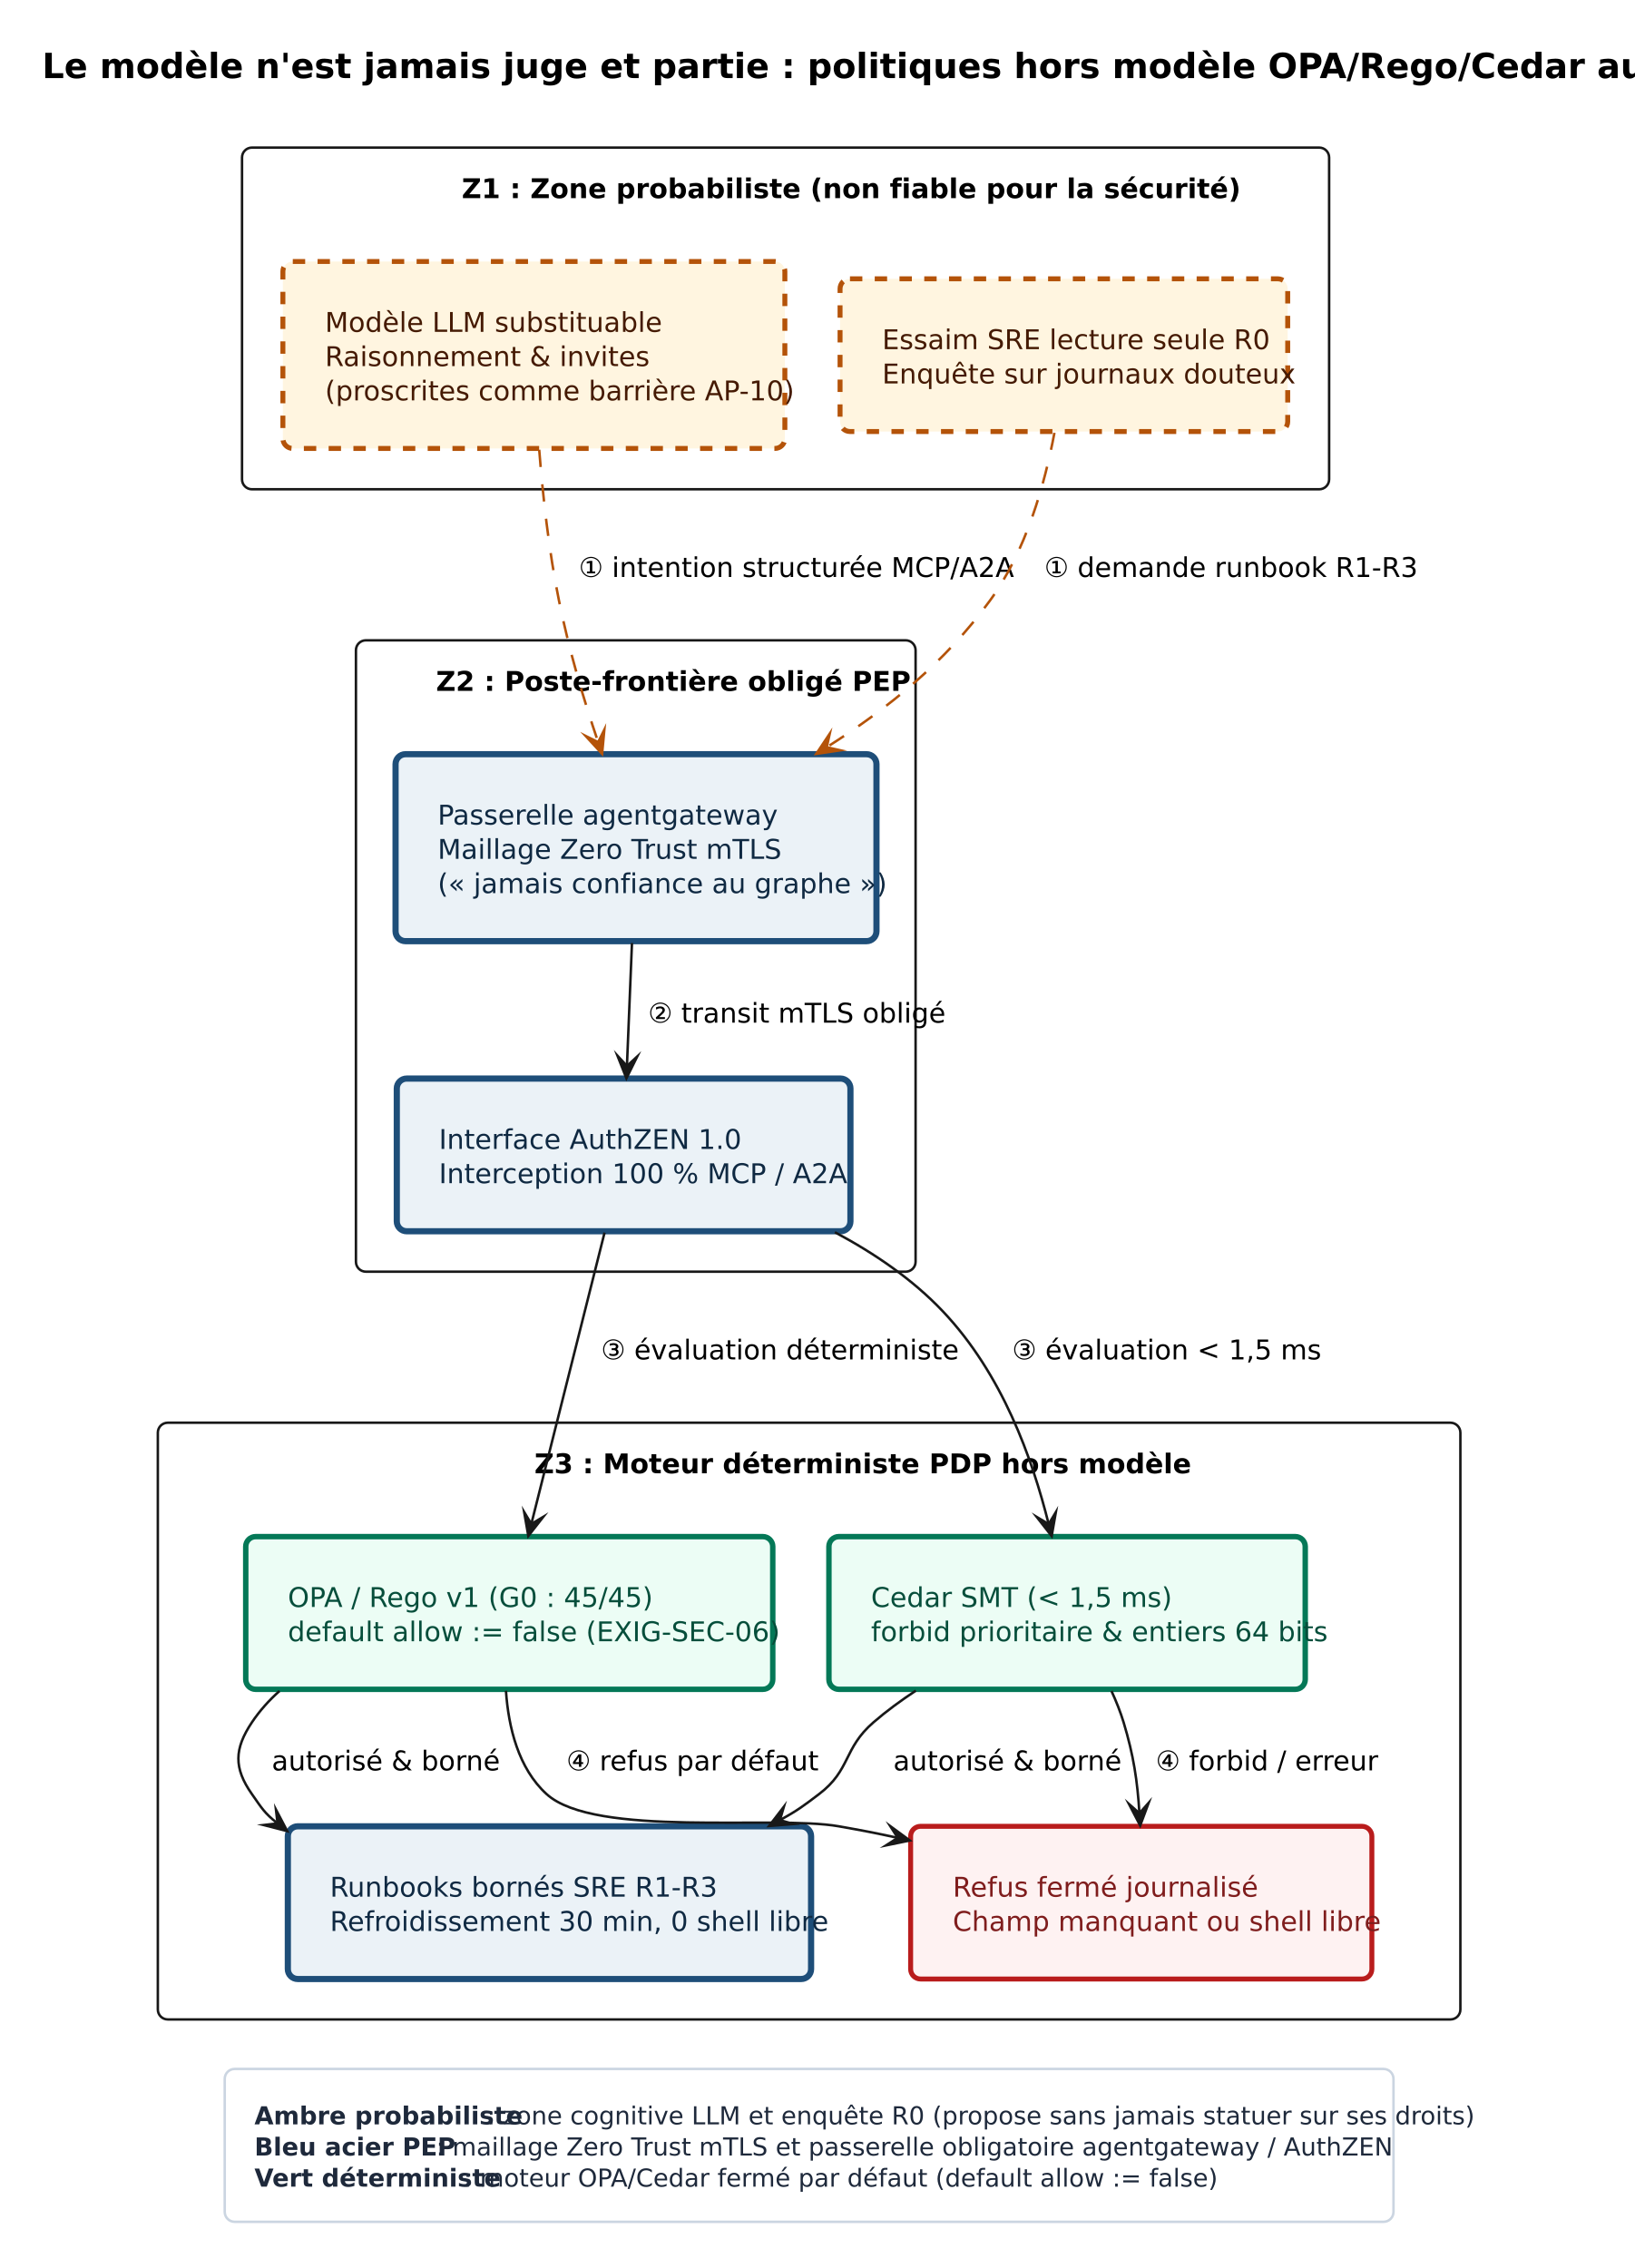
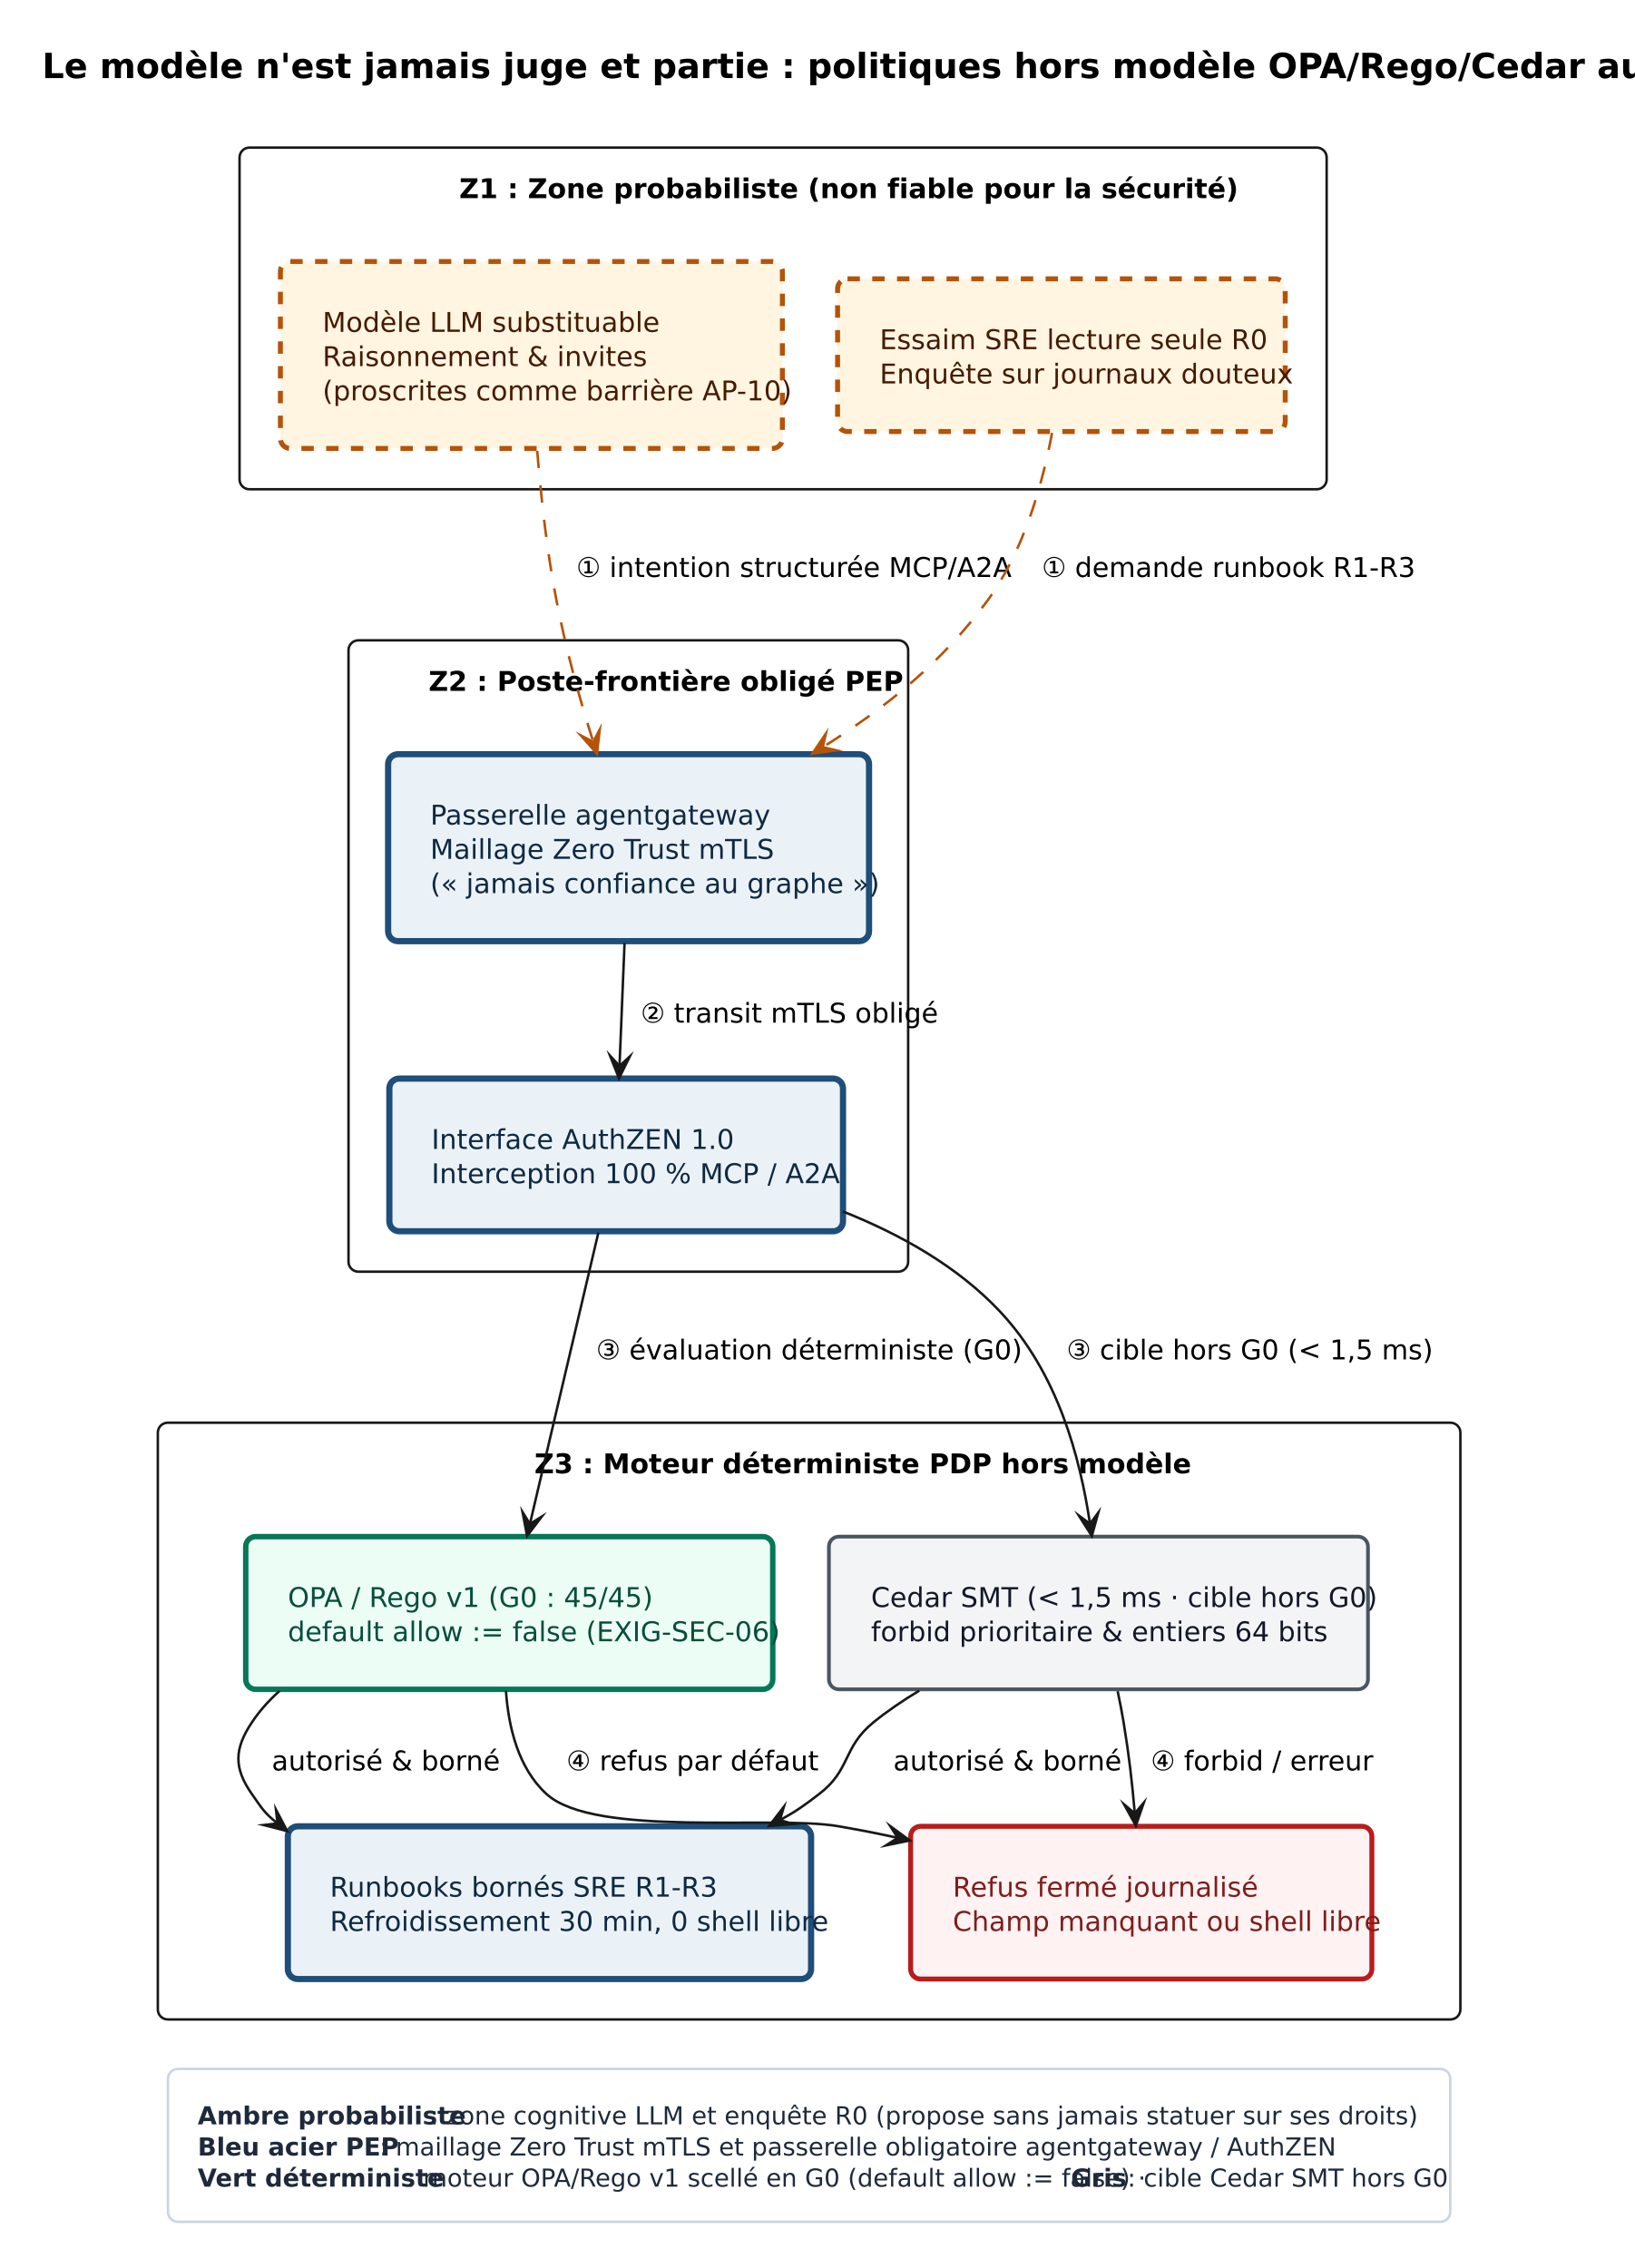
<svg xmlns="http://www.w3.org/2000/svg" version="1.1" data-diagram-type="DESCRIPTION" style="width:660px;height:916px;background:#FFFFFF;" width="660px" height="916px" viewBox="0 0 660 916" zoomAndPan="magnify" preserveAspectRatio="none" contentStyleType="text/css">
  <defs />
  <g font-family="sans-serif" lengthAdjust="spacing">
    <g class="title" data-source-line="60">
      <text x="17" y="31.533" fill="#000" font-size="14" textLength="619.473" font-weight="700" font-family="'DejaVu Sans'">Le modèle n'est jamais juge et partie : politiques hors modèle OPA/Rego/Cedar au poste PEP</text>
    </g>
    <g class="cluster" data-qualified-name="Z1 . Zone probabiliste .non fiable pour la s.curit.." id="ent0001" data-source-line="61">
-       <rect x="97.736" y="59.609" width="439" height="138" fill="none" style="stroke:#181818;stroke-width:1;" rx="4" ry="4" />
-       <text x="186.445" y="80.028" fill="#000" font-size="11" textLength="261.583" font-weight="700" font-family="'DejaVu Sans'">Z1 : Zone probabiliste (non fiable pour la sécurité)</text>
+       <rect x="96.736" y="59.609" width="439" height="138" fill="none" style="stroke:#181818;stroke-width:1;" rx="4" ry="4" />
+       <text x="185.445" y="80.028" fill="#000" font-size="11" textLength="261.583" font-weight="700" font-family="'DejaVu Sans'">Z1 : Zone probabiliste (non fiable pour la sécurité)</text>
    </g>
    <g class="cluster" data-qualified-name="Z2 . Poste-fronti.re oblig. PEP" id="ent0004" data-source-line="65">
-       <rect x="143.736" y="258.609" width="226" height="255" fill="none" style="stroke:#181818;stroke-width:1;" rx="4" ry="4" />
-       <text x="176.057" y="279.028" fill="#000" font-size="11" textLength="161.358" font-weight="700" font-family="'DejaVu Sans'">Z2 : Poste-frontière obligé PEP</text>
+       <rect x="140.736" y="258.609" width="226" height="255" fill="none" style="stroke:#181818;stroke-width:1;" rx="4" ry="4" />
+       <text x="173.057" y="279.028" fill="#000" font-size="11" textLength="161.358" font-weight="700" font-family="'DejaVu Sans'">Z2 : Poste-frontière obligé PEP</text>
    </g>
    <g class="cluster" data-qualified-name="Z3 . Moteur d.terministe PDP hors mod.le" id="ent0007" data-source-line="69">
      <rect x="63.736" y="574.609" width="526" height="241" fill="none" style="stroke:#181818;stroke-width:1;" rx="4" ry="4" />
      <text x="215.799" y="595.028" fill="#000" font-size="11" textLength="221.875" font-weight="700" font-family="'DejaVu Sans'">Z3 : Moteur déterministe PDP hors modèle</text>
    </g>
    <g class="entity" data-qualified-name="Z1 . Zone probabiliste .non fiable pour la s.curit...LLM" id="ent0002" data-source-line="62">
-       <rect x="114.236" y="105.609" width="202.711" height="75.508" fill="#FFF5E0" style="stroke:#B45309;stroke-width:2;stroke-dasharray:5,5;" rx="4" ry="4" />
-       <text x="131.236" y="134.028" fill="#451A03" font-size="11" textLength="122.294" font-family="'DejaVu Sans'">Modèle LLM substituable</text>
-       <text x="131.236" y="147.864" fill="#451A03" font-size="11" textLength="115.559" font-family="'DejaVu Sans'">Raisonnement &amp; invites</text>
-       <text x="131.236" y="161.7" fill="#451A03" font-size="11" textLength="168.711" font-family="'DejaVu Sans'">(proscrites comme barrière AP-10)</text>
+       <rect x="113.236" y="105.609" width="202.711" height="75.508" fill="#FFF5E0" style="stroke:#B45309;stroke-width:2;stroke-dasharray:5,5;" rx="4" ry="4" />
+       <text x="130.236" y="134.028" fill="#451A03" font-size="11" textLength="122.294" font-family="'DejaVu Sans'">Modèle LLM substituable</text>
+       <text x="130.236" y="147.864" fill="#451A03" font-size="11" textLength="115.559" font-family="'DejaVu Sans'">Raisonnement &amp; invites</text>
+       <text x="130.236" y="161.7" fill="#451A03" font-size="11" textLength="168.711" font-family="'DejaVu Sans'">(proscrites comme barrière AP-10)</text>
    </g>
    <g class="entity" data-qualified-name="Z1 . Zone probabiliste .non fiable pour la s.curit...SRE_R0" id="ent0003" data-source-line="63">
-       <rect x="339.236" y="112.609" width="180.771" height="61.672" fill="#FFF5E0" style="stroke:#B45309;stroke-width:2;stroke-dasharray:5,5;" rx="4" ry="4" />
-       <text x="356.236" y="141.028" fill="#451A03" font-size="11" textLength="144.278" font-family="'DejaVu Sans'">Essaim SRE lecture seule R0</text>
-       <text x="356.236" y="154.864" fill="#451A03" font-size="11" textLength="146.771" font-family="'DejaVu Sans'">Enquête sur journaux douteux</text>
+       <rect x="338.236" y="112.609" width="180.771" height="61.672" fill="#FFF5E0" style="stroke:#B45309;stroke-width:2;stroke-dasharray:5,5;" rx="4" ry="4" />
+       <text x="355.236" y="141.028" fill="#451A03" font-size="11" textLength="144.278" font-family="'DejaVu Sans'">Essaim SRE lecture seule R0</text>
+       <text x="355.236" y="154.864" fill="#451A03" font-size="11" textLength="146.771" font-family="'DejaVu Sans'">Enquête sur journaux douteux</text>
    </g>
    <g class="entity" data-qualified-name="Z2 . Poste-fronti.re oblig. PEP.PEP" id="ent0005" data-source-line="66">
-       <rect x="159.736" y="304.609" width="194.204" height="75.508" fill="#EBF2F7" style="stroke:#1E4E79;stroke-width:2.5;" rx="4" ry="4" />
-       <text x="176.736" y="333.028" fill="#0F2942" font-size="11" textLength="122.912" font-family="'DejaVu Sans'">Passerelle agentgateway</text>
-       <text x="176.736" y="346.864" fill="#0F2942" font-size="11" textLength="127.145" font-family="'DejaVu Sans'">Maillage Zero Trust mTLS</text>
-       <text x="176.736" y="360.7" fill="#0F2942" font-size="11" textLength="160.204" font-family="'DejaVu Sans'">(« jamais confiance au graphe »)</text>
+       <rect x="156.736" y="304.609" width="194.204" height="75.508" fill="#EBF2F7" style="stroke:#1E4E79;stroke-width:2.5;" rx="4" ry="4" />
+       <text x="173.736" y="333.028" fill="#0F2942" font-size="11" textLength="122.912" font-family="'DejaVu Sans'">Passerelle agentgateway</text>
+       <text x="173.736" y="346.864" fill="#0F2942" font-size="11" textLength="127.145" font-family="'DejaVu Sans'">Maillage Zero Trust mTLS</text>
+       <text x="173.736" y="360.7" fill="#0F2942" font-size="11" textLength="160.204" font-family="'DejaVu Sans'">(« jamais confiance au graphe »)</text>
    </g>
    <g class="entity" data-qualified-name="Z2 . Poste-fronti.re oblig. PEP.AUTHZ" id="ent0006" data-source-line="67">
-       <rect x="160.236" y="435.609" width="183.188" height="61.672" fill="#EBF2F7" style="stroke:#1E4E79;stroke-width:2.5;" rx="4" ry="4" />
-       <text x="177.236" y="464.028" fill="#0F2942" font-size="11" textLength="108.834" font-family="'DejaVu Sans'">Interface AuthZEN 1.0</text>
-       <text x="177.236" y="477.864" fill="#0F2942" font-size="11" textLength="149.188" font-family="'DejaVu Sans'">Interception 100 % MCP / A2A</text>
+       <rect x="157.236" y="435.609" width="183.188" height="61.672" fill="#EBF2F7" style="stroke:#1E4E79;stroke-width:2.5;" rx="4" ry="4" />
+       <text x="174.236" y="464.028" fill="#0F2942" font-size="11" textLength="108.834" font-family="'DejaVu Sans'">Interface AuthZEN 1.0</text>
+       <text x="174.236" y="477.864" fill="#0F2942" font-size="11" textLength="149.188" font-family="'DejaVu Sans'">Interception 100 % MCP / A2A</text>
    </g>
    <g class="entity" data-qualified-name="Z3 . Moteur d.terministe PDP hors mod.le.OPA" id="ent0008" data-source-line="70">
      <rect x="99.236" y="620.609" width="212.825" height="61.672" fill="#ECFDF5" style="stroke:#047857;stroke-width:2.2;" rx="4" ry="4" />
      <text x="116.236" y="649.028" fill="#064E3B" font-size="11" textLength="135.121" font-family="'DejaVu Sans'">OPA / Rego v1 (G0 : 45/45)</text>
      <text x="116.236" y="662.864" fill="#064E3B" font-size="11" textLength="178.825" font-family="'DejaVu Sans'">default allow := false (EXIG-SEC-06)</text>
    </g>
    <g class="entity" data-qualified-name="Z3 . Moteur d.terministe PDP hors mod.le.CEDAR" id="ent0009" data-source-line="71">
-       <rect x="334.736" y="620.609" width="192.351" height="61.672" fill="#ECFDF5" style="stroke:#047857;stroke-width:2.2;" rx="4" ry="4" />
-       <text x="351.736" y="649.028" fill="#064E3B" font-size="11" textLength="109.108" font-family="'DejaVu Sans'">Cedar SMT (&lt; 1,5 ms)</text>
-       <text x="351.736" y="662.864" fill="#064E3B" font-size="11" textLength="158.351" font-family="'DejaVu Sans'">forbid prioritaire &amp; entiers 64 bits</text>
+       <rect x="334.736" y="620.609" width="217.691" height="61.672" fill="#F3F4F6" style="stroke:#4B5563;stroke-width:1.5;" rx="4" ry="4" />
+       <text x="351.736" y="649.028" fill="#111827" font-size="11" textLength="183.691" font-family="'DejaVu Sans'">Cedar SMT (&lt; 1,5 ms · cible hors G0)</text>
+       <text x="351.736" y="662.864" fill="#111827" font-size="11" textLength="158.351" font-family="'DejaVu Sans'">forbid prioritaire &amp; entiers 64 bits</text>
    </g>
    <g class="entity" data-qualified-name="Z3 . Moteur d.terministe PDP hors mod.le.RUNBOOK" id="ent0010" data-source-line="72">
      <rect x="116.236" y="737.609" width="211.3" height="61.672" fill="#EBF2F7" style="stroke:#1E4E79;stroke-width:2.5;" rx="4" ry="4" />
      <text x="133.236" y="766.028" fill="#0F2942" font-size="11" textLength="146.738" font-family="'DejaVu Sans'">Runbooks bornés SRE R1-R3</text>
      <text x="133.236" y="779.864" fill="#0F2942" font-size="11" textLength="177.3" font-family="'DejaVu Sans'">Refroidissement 30 min, 0 shell libre</text>
    </g>
    <g class="entity" data-qualified-name="Z3 . Moteur d.terministe PDP hors mod.le.DENY" id="ent0011" data-source-line="73">
      <rect x="367.736" y="737.609" width="186.254" height="61.672" fill="#FEF2F2" style="stroke:#B91C1C;stroke-width:2;" rx="4" ry="4" />
      <text x="384.736" y="766.028" fill="#7F1D1D" font-size="11" textLength="110.048" font-family="'DejaVu Sans'">Refus fermé journalisé</text>
      <text x="384.736" y="779.864" fill="#7F1D1D" font-size="11" textLength="152.254" font-family="'DejaVu Sans'">Champ manquant ou shell libre</text>
    </g>
    <g class="link" data-entity-1="ent0002" data-entity-2="ent0005" id="lnk12" data-source-line="75" data-link-type="dependency">
-       <path d="M217.746,181.639 C219.196,200.099 221.646,222.669 225.736,242.609 C230.016,263.429 235.336,281.352 241.546,299.732" style="stroke:#B45309;stroke-width:1;stroke-dasharray:7,7;" fill="none" id="LLM-to-PEP" />
-       <polygon points="243.146,304.469,244.055,294.663,241.546,299.732,236.476,297.223,243.146,304.469" fill="#B45309" style="stroke:#B45309;stroke-width:1;stroke-linejoin:miter;stroke-miterlimit:10;" />
-       <text x="233.736" y="233.028" fill="#000" font-size="11" textLength="157.432" font-family="'DejaVu Sans'">① intention structurée MCP/A2A</text>
+       <path d="M216.936,182.079 C218.436,200.439 220.856,222.809 224.736,242.609 C228.796,263.349 233.773,281.231 239.573,299.631" style="stroke:#B45309;stroke-width:1;stroke-dasharray:7,7;" fill="none" id="LLM-to-PEP" />
+       <polygon points="241.076,304.399,242.186,294.613,239.573,299.631,234.556,297.018,241.076,304.399" fill="#B45309" style="stroke:#B45309;stroke-width:1;stroke-linejoin:miter;stroke-miterlimit:10;" />
+       <text x="232.736" y="233.028" fill="#000" font-size="11" textLength="157.432" font-family="'DejaVu Sans'">① intention structurée MCP/A2A</text>
    </g>
    <g class="link" data-entity-1="ent0003" data-entity-2="ent0005" id="lnk13" data-source-line="76" data-link-type="dependency">
-       <path d="M425.806,174.799 C421.916,195.469 414.326,222.639 399.736,242.609 C381.476,267.599 359.13,285.773 333.85,301.793" style="stroke:#B45309;stroke-width:1;stroke-dasharray:7,7;" fill="none" id="SRE_R0-to-PEP" />
-       <polygon points="329.626,304.469,339.37,303.031,333.85,301.793,335.087,296.273,329.626,304.469" fill="#B45309" style="stroke:#B45309;stroke-width:1;stroke-linejoin:miter;stroke-miterlimit:10;" />
-       <text x="421.736" y="233.028" fill="#000" font-size="11" textLength="136.05" font-family="'DejaVu Sans'">① demande runbook R1-R3</text>
+       <path d="M424.846,174.829 C420.976,195.509 413.396,222.689 398.736,242.609 C380.306,267.649 357.785,285.798 332.255,301.768" style="stroke:#B45309;stroke-width:1;stroke-dasharray:7,7;" fill="none" id="SRE_R0-to-PEP" />
+       <polygon points="328.016,304.419,337.768,303.038,332.255,301.768,333.525,296.255,328.016,304.419" fill="#B45309" style="stroke:#B45309;stroke-width:1;stroke-linejoin:miter;stroke-miterlimit:10;" />
+       <text x="420.736" y="233.028" fill="#000" font-size="11" textLength="136.05" font-family="'DejaVu Sans'">① demande runbook R1-R3</text>
    </g>
    <g class="link" data-entity-1="ent0005" data-entity-2="ent0006" id="lnk14" data-source-line="77" data-link-type="dependency">
-       <path d="M255.206,380.879 C254.486,398.399 253.852,414.014 253.172,430.524" style="stroke:#181818;stroke-width:1;" fill="none" id="PEP-to-AUTHZ" />
-       <polygon points="252.966,435.519,257.333,426.692,253.172,430.524,249.34,426.362,252.966,435.519" fill="#181818" style="stroke:#181818;stroke-width:1;stroke-linejoin:miter;stroke-miterlimit:10;" />
-       <text x="261.736" y="413.028" fill="#000" font-size="11" textLength="107.293" font-family="'DejaVu Sans'">② transit mTLS obligé</text>
+       <path d="M252.206,380.879 C251.486,398.399 250.852,414.014 250.172,430.524" style="stroke:#181818;stroke-width:1;" fill="none" id="PEP-to-AUTHZ" />
+       <polygon points="249.966,435.519,254.333,426.692,250.172,430.524,246.34,426.362,249.966,435.519" fill="#181818" style="stroke:#181818;stroke-width:1;stroke-linejoin:miter;stroke-miterlimit:10;" />
+       <text x="258.736" y="413.028" fill="#000" font-size="11" textLength="107.293" font-family="'DejaVu Sans'">② transit mTLS obligé</text>
    </g>
    <g class="link" data-entity-1="ent0006" data-entity-2="ent0008" id="lnk15" data-source-line="78" data-link-type="dependency">
-       <path d="M244.136,497.829 C235.616,531.739 223.084,581.57 214.564,615.5" style="stroke:#181818;stroke-width:1;" fill="none" id="AUTHZ-to-OPA" />
-       <polygon points="213.346,620.349,219.418,612.595,214.564,615.5,211.659,610.646,213.346,620.349" fill="#181818" style="stroke:#181818;stroke-width:1;stroke-linejoin:miter;stroke-miterlimit:10;" />
-       <text x="242.736" y="549.028" fill="#000" font-size="11" textLength="125.651" font-family="'DejaVu Sans'">③ évaluation déterministe</text>
+       <path d="M241.636,497.829 C233.666,531.739 221.96,581.552 213.99,615.482" style="stroke:#181818;stroke-width:1;" fill="none" id="AUTHZ-to-OPA" />
+       <polygon points="212.846,620.349,218.798,612.503,213.99,615.482,211.01,610.673,212.846,620.349" fill="#181818" style="stroke:#181818;stroke-width:1;stroke-linejoin:miter;stroke-miterlimit:10;" />
+       <text x="240.736" y="549.028" fill="#000" font-size="11" textLength="150.708" font-family="'DejaVu Sans'">③ évaluation déterministe (G0)</text>
    </g>
    <g class="link" data-entity-1="ent0006" data-entity-2="ent0009" id="lnk16" data-source-line="79" data-link-type="dependency">
-       <path d="M337.146,497.679 C353.076,506.159 368.526,516.699 380.736,529.609 C404.786,555.049 416.781,588.819 423.481,615.549" style="stroke:#181818;stroke-width:1;" fill="none" id="AUTHZ-to-CEDAR" />
-       <polygon points="424.696,620.399,426.388,610.697,423.481,615.549,418.628,612.642,424.696,620.399" fill="#181818" style="stroke:#181818;stroke-width:1;stroke-linejoin:miter;stroke-miterlimit:10;" />
-       <text x="408.736" y="549.028" fill="#000" font-size="11" textLength="108.228" font-family="'DejaVu Sans'">③ évaluation &lt; 1,5 ms</text>
+       <path d="M340.416,489.299 C363.566,498.499 386.656,511.449 403.736,529.609 C427.156,554.509 436.137,588.484 440.167,615.424" style="stroke:#181818;stroke-width:1;" fill="none" id="AUTHZ-to-CEDAR" />
+       <polygon points="440.906,620.369,443.531,610.877,440.167,615.424,435.619,612.06,440.906,620.369" fill="#181818" style="stroke:#181818;stroke-width:1;stroke-linejoin:miter;stroke-miterlimit:10;" />
+       <text x="430.736" y="549.028" fill="#000" font-size="11" textLength="130.211" font-family="'DejaVu Sans'">③ cible hors G0 (&lt; 1,5 ms)</text>
    </g>
    <g class="link" data-entity-1="ent0008" data-entity-2="ent0010" id="lnk17" data-source-line="80" data-link-type="dependency">
      <path d="M112.866,682.969 C108.656,686.709 104.886,690.899 101.736,695.609 C94.576,706.319 94.316,714.069 101.736,724.609 C105.746,730.309 106.669,732.153 112.079,736.443" style="stroke:#181818;stroke-width:1;" fill="none" id="OPA-to-RUNBOOK" />
      <polygon points="115.996,739.549,111.43,730.823,112.079,736.443,106.459,737.092,115.996,739.549" fill="#181818" style="stroke:#181818;stroke-width:1;stroke-linejoin:miter;stroke-miterlimit:10;" />
      <text x="109.736" y="715.028" fill="#000" font-size="11" textLength="80.717" font-family="'DejaVu Sans'">autorisé &amp; borné</text>
    </g>
    <g class="link" data-entity-1="ent0009" data-entity-2="ent0010" id="lnk18" data-source-line="81" data-link-type="dependency">
-       <path d="M369.846,682.819 C363.826,686.779 357.996,691.059 352.736,695.609 C340.496,706.189 343.626,714.839 330.736,724.609 C324.496,729.339 322.059,731.231 314.959,735.091" style="stroke:#181818;stroke-width:1;" fill="none" id="CEDAR-to-RUNBOOK" />
+       <path d="M371.226,682.819 C364.716,686.719 358.436,690.989 352.736,695.609 C340.176,705.799 343.626,714.839 330.736,724.609 C324.496,729.339 322.059,731.231 314.959,735.091" style="stroke:#181818;stroke-width:1;" fill="none" id="CEDAR-to-RUNBOOK" />
      <polygon points="310.566,737.479,320.384,736.695,314.959,735.091,316.563,729.666,310.566,737.479" fill="#181818" style="stroke:#181818;stroke-width:1;stroke-linejoin:miter;stroke-miterlimit:10;" />
      <text x="360.736" y="715.028" fill="#000" font-size="11" textLength="80.717" font-family="'DejaVu Sans'">autorisé &amp; borné</text>
    </g>
    <g class="link" data-entity-1="ent0008" data-entity-2="ent0011" id="lnk19" data-source-line="82" data-link-type="dependency">
      <path d="M204.316,682.889 C205.326,697.569 209.306,714.219 220.736,724.609 C240.256,742.349 312.756,733.009 338.736,737.609 C348.076,739.269 352.882,740.161 362.532,742.271" style="stroke:#181818;stroke-width:1;" fill="none" id="OPA-to-DENY" />
      <polygon points="367.416,743.339,359.478,737.509,362.532,742.271,357.77,745.325,367.416,743.339" fill="#181818" style="stroke:#181818;stroke-width:1;stroke-linejoin:miter;stroke-miterlimit:10;" />
      <text x="228.736" y="715.028" fill="#000" font-size="11" textLength="89.579" font-family="'DejaVu Sans'">④ refus par défaut</text>
    </g>
    <g class="link" data-entity-1="ent0009" data-entity-2="ent0011" id="lnk20" data-source-line="83" data-link-type="dependency">
-       <path d="M448.846,682.979 C450.756,687.119 452.456,691.399 453.736,695.609 C457.776,708.949 459.317,719.269 460.127,732.329" style="stroke:#181818;stroke-width:1;" fill="none" id="CEDAR-to-DENY" />
-       <polygon points="460.436,737.319,463.872,728.089,460.127,732.329,455.887,728.584,460.436,737.319" fill="#181818" style="stroke:#181818;stroke-width:1;stroke-linejoin:miter;stroke-miterlimit:10;" />
-       <text x="466.736" y="715.028" fill="#000" font-size="11" textLength="78.558" font-family="'DejaVu Sans'">④ forbid / erreur</text>
+       <path d="M451.336,683.049 C452.236,687.249 453.066,691.529 453.736,695.609 C455.976,709.239 457.148,719.468 458.258,732.388" style="stroke:#181818;stroke-width:1;" fill="none" id="CEDAR-to-DENY" />
+       <polygon points="458.686,737.369,461.901,728.06,458.258,732.388,453.931,728.745,458.686,737.369" fill="#181818" style="stroke:#181818;stroke-width:1;stroke-linejoin:miter;stroke-miterlimit:10;" />
+       <text x="464.736" y="715.028" fill="#000" font-size="11" textLength="78.558" font-family="'DejaVu Sans'">④ forbid / erreur</text>
    </g>
    <g class="legend" data-source-line="84">
-       <rect x="90.75" y="835.609" width="471.974" height="61.734" fill="none" style="stroke:#CBD5E1;stroke-width:1;" rx="4" ry="4" />
-       <text x="102.75" y="857.99" fill="#1E293B" font-size="10" textLength="91.128" font-weight="700" font-family="'DejaVu Sans'">Ambre probabiliste</text>
-       <text x="196.656" y="857.99" fill="#1E293B" font-size="10" textLength="354.067" font-family="'DejaVu Sans'">: zone cognitive LLM et enquête R0 (propose sans jamais statuer sur ses droits)</text>
-       <text x="102.75" y="870.568" fill="#1E293B" font-size="10" textLength="70.591" font-weight="700" font-family="'DejaVu Sans'">Bleu acier PEP</text>
-       <text x="176.119" y="870.568" fill="#1E293B" font-size="10" textLength="343.496" font-family="'DejaVu Sans'">: maillage Zero Trust mTLS et passerelle obligatoire agentgateway / AuthZEN</text>
-       <text x="102.75" y="883.146" fill="#1E293B" font-size="10" textLength="81.694" font-weight="700" font-family="'DejaVu Sans'">Vert déterministe</text>
-       <text x="187.222" y="883.146" fill="#1E293B" font-size="10" textLength="267.07" font-family="'DejaVu Sans'">: moteur OPA/Cedar fermé par défaut (default allow := false)</text>
+       <rect x="67.83" y="835.609" width="517.813" height="61.734" fill="none" style="stroke:#CBD5E1;stroke-width:1;" rx="4" ry="4" />
+       <text x="79.83" y="857.99" fill="#1E293B" font-size="10" textLength="91.128" font-weight="700" font-family="'DejaVu Sans'">Ambre probabiliste</text>
+       <text x="173.736" y="857.99" fill="#1E293B" font-size="10" textLength="354.067" font-family="'DejaVu Sans'">: zone cognitive LLM et enquête R0 (propose sans jamais statuer sur ses droits)</text>
+       <text x="79.83" y="870.568" fill="#1E293B" font-size="10" textLength="70.591" font-weight="700" font-family="'DejaVu Sans'">Bleu acier PEP</text>
+       <text x="153.199" y="870.568" fill="#1E293B" font-size="10" textLength="343.496" font-family="'DejaVu Sans'">: maillage Zero Trust mTLS et passerelle obligatoire agentgateway / AuthZEN</text>
+       <text x="79.83" y="883.146" fill="#1E293B" font-size="10" textLength="81.694" font-weight="700" font-family="'DejaVu Sans'">Vert déterministe</text>
+       <text x="164.302" y="883.146" fill="#1E293B" font-size="10" textLength="265.4" font-family="'DejaVu Sans'">: moteur OPA/Rego v1 scellé en G0 (default allow := false) ·</text>
+       <text x="432.481" y="883.146" fill="#1E293B" font-size="10" textLength="20.01" font-weight="700" font-family="'DejaVu Sans'">Gris</text>
+       <text x="455.269" y="883.146" fill="#1E293B" font-size="10" textLength="118.374" font-family="'DejaVu Sans'">: cible Cedar SMT hors G0</text>
    </g>
  </g>
</svg>
